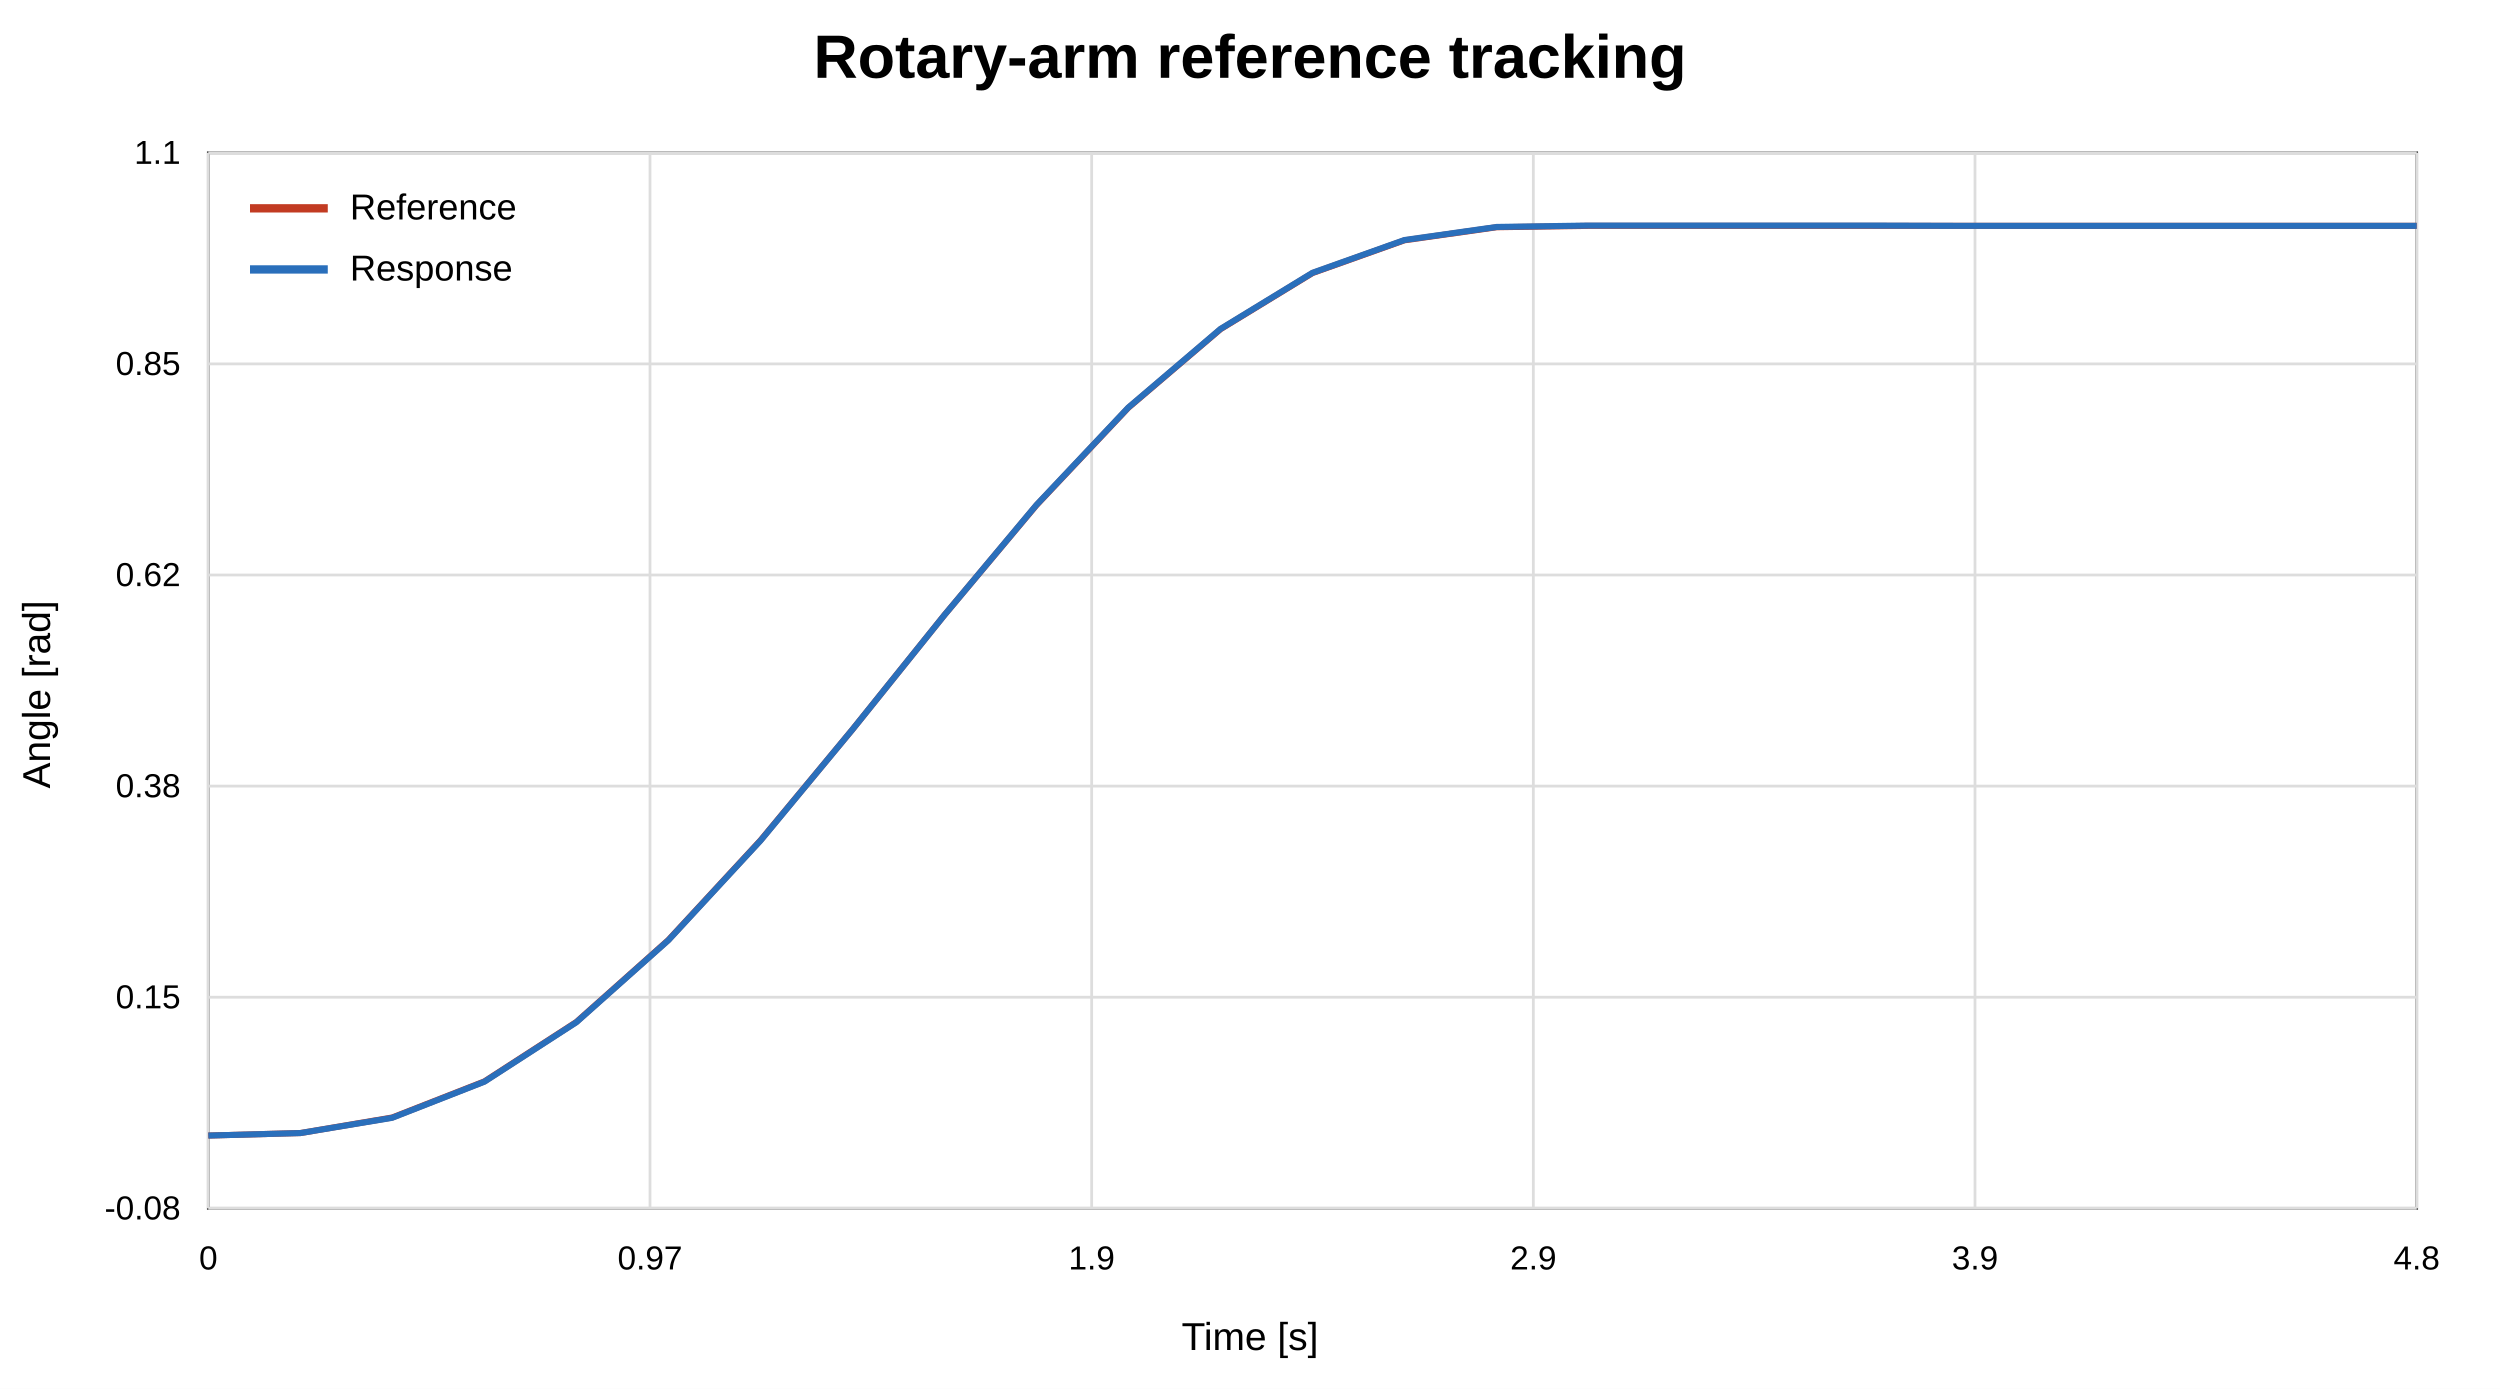
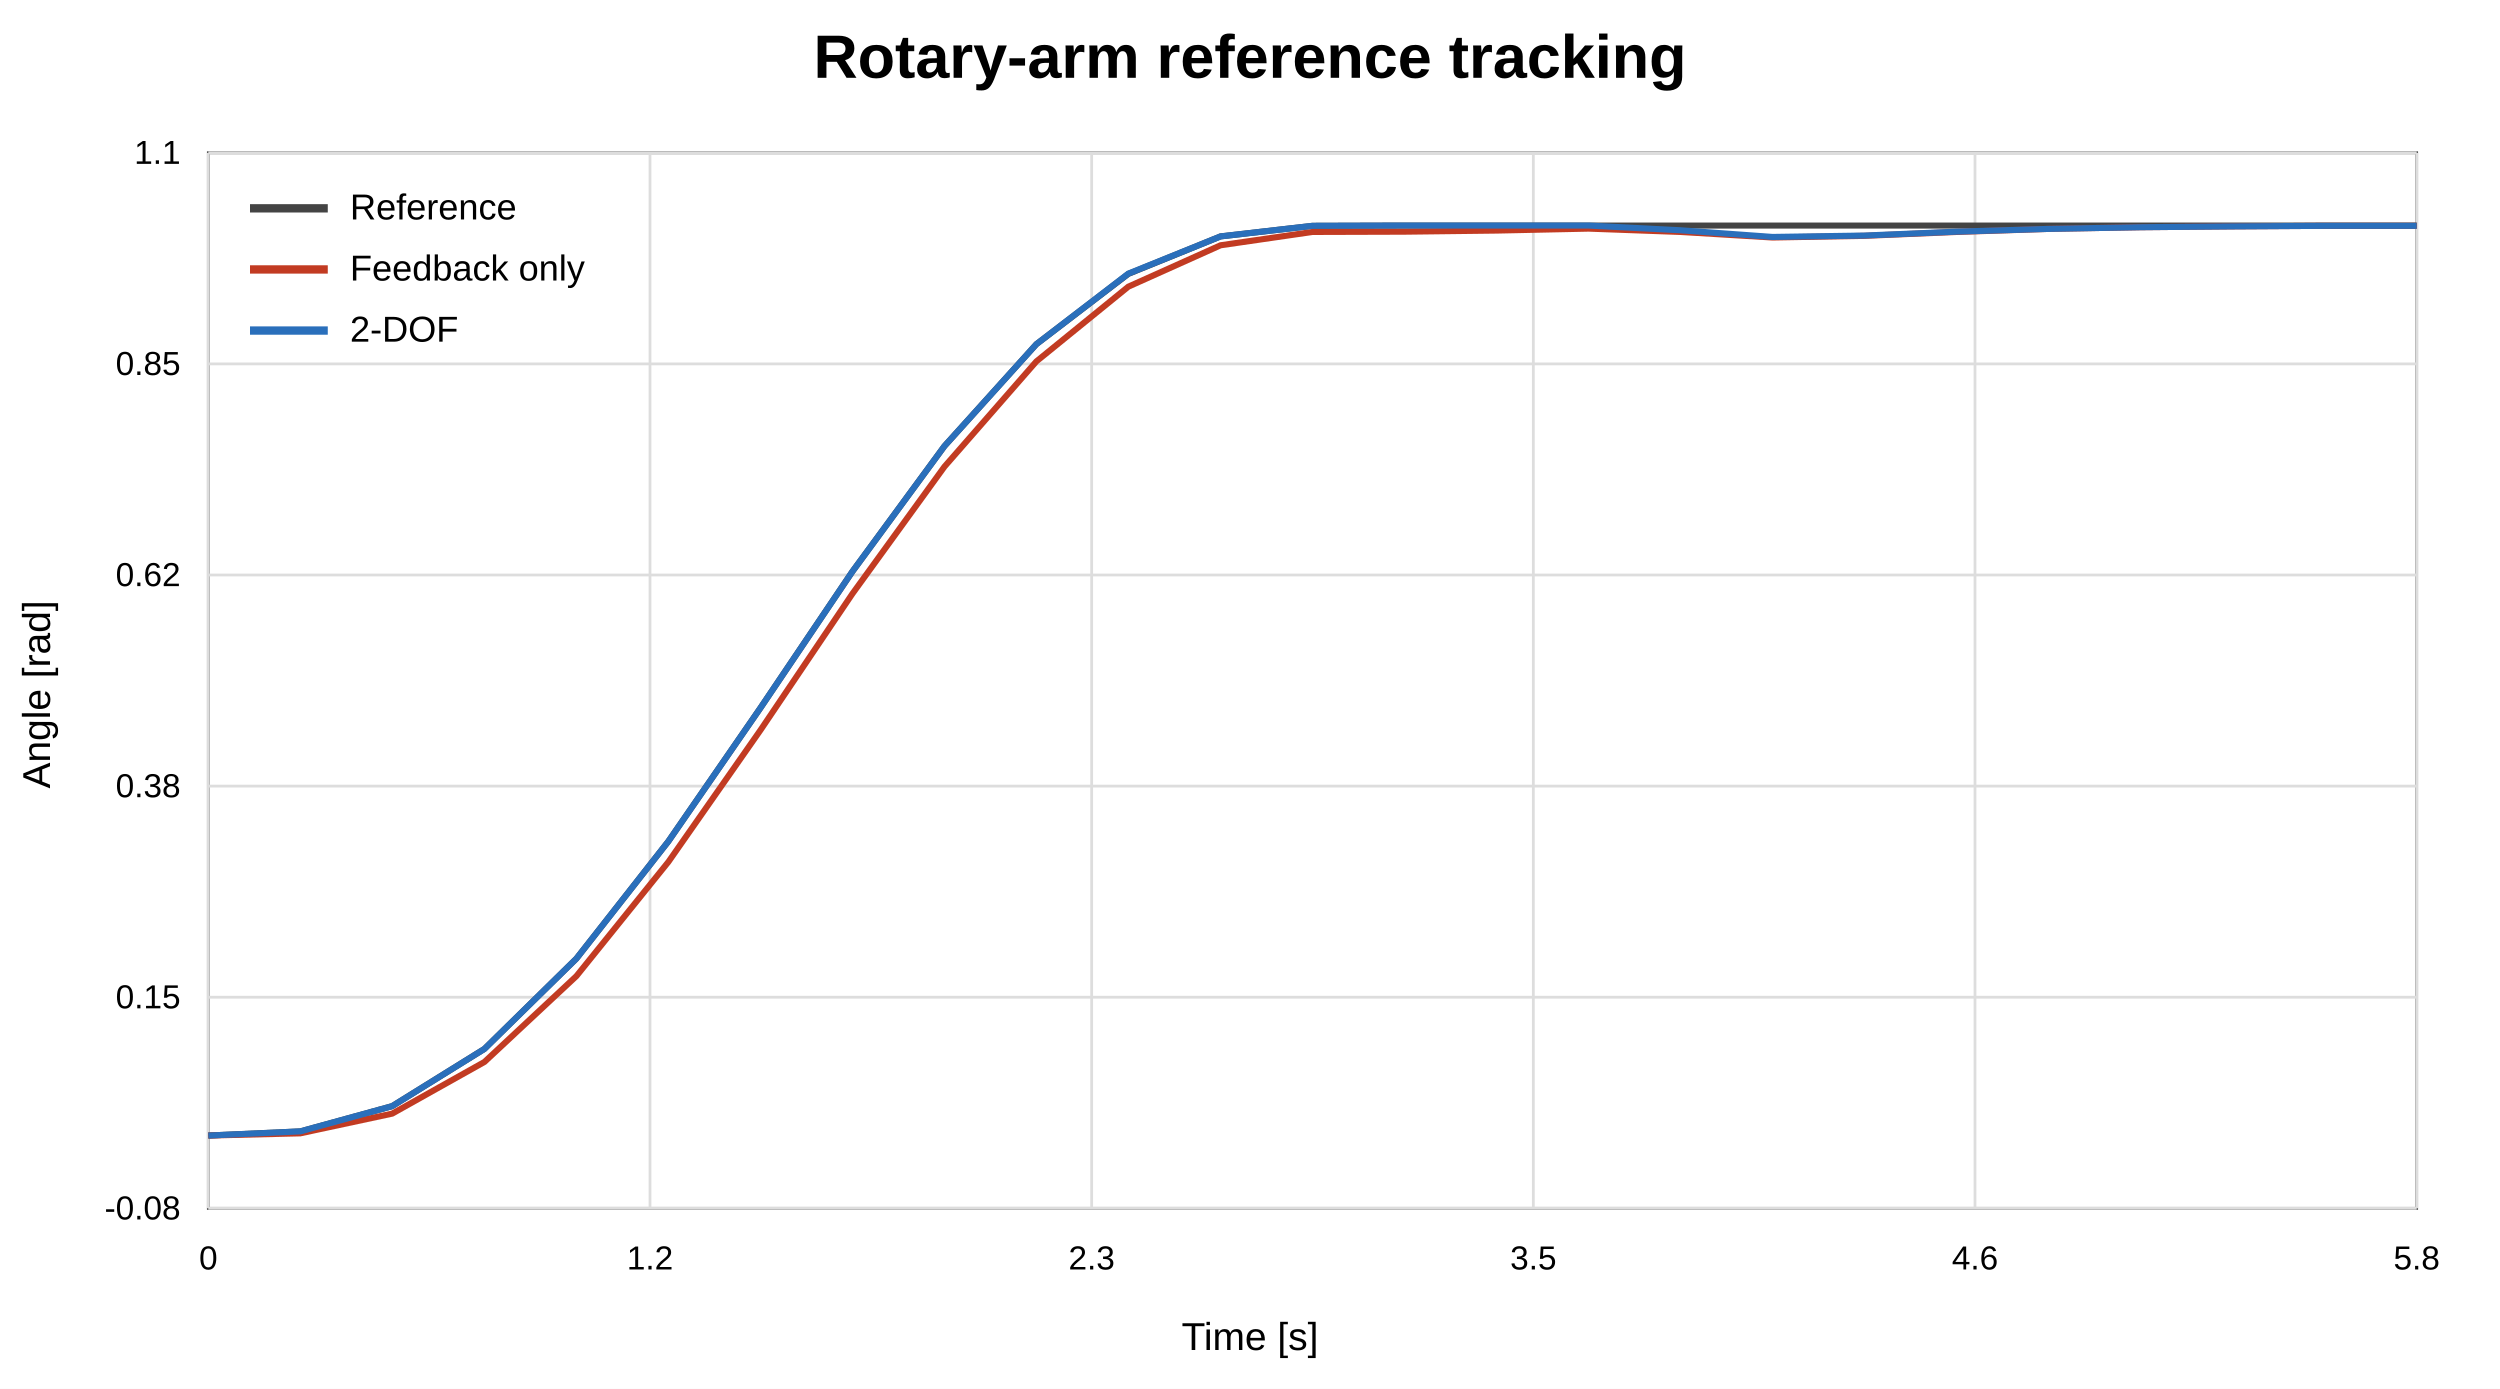
<svg xmlns="http://www.w3.org/2000/svg" viewBox="0 0 900 500" role="img">
  <rect width="100%" height="100%" fill="white" />
  <text x="450.0" y="28" text-anchor="middle" font-family="Arial" font-size="22" font-weight="bold">Rotary-arm reference tracking</text>
  <rect x="75" y="55" width="795" height="380" fill="none" stroke="#333" />
  <line x1="75.0" y1="55" x2="75.0" y2="435" stroke="#ddd" />
  <line x1="75" y1="55.0" x2="870" y2="55.0" stroke="#ddd" />
  <text x="75.0" y="457" text-anchor="middle" font-family="Arial" font-size="12">0</text>
  <text x="65" y="59.0" text-anchor="end" font-family="Arial" font-size="12">1.1</text>
  <line x1="234.0" y1="55" x2="234.0" y2="435" stroke="#ddd" />
  <line x1="75" y1="131.0" x2="870" y2="131.0" stroke="#ddd" />
-   <text x="234.0" y="457" text-anchor="middle" font-family="Arial" font-size="12">0.97</text>
+   <text x="234.0" y="457" text-anchor="middle" font-family="Arial" font-size="12">1.2</text>
  <text x="65" y="135.0" text-anchor="end" font-family="Arial" font-size="12">0.85</text>
  <line x1="393.0" y1="55" x2="393.0" y2="435" stroke="#ddd" />
  <line x1="75" y1="207.0" x2="870" y2="207.0" stroke="#ddd" />
-   <text x="393.0" y="457" text-anchor="middle" font-family="Arial" font-size="12">1.9</text>
+   <text x="393.0" y="457" text-anchor="middle" font-family="Arial" font-size="12">2.3</text>
  <text x="65" y="211.0" text-anchor="end" font-family="Arial" font-size="12">0.62</text>
  <line x1="552.0" y1="55" x2="552.0" y2="435" stroke="#ddd" />
  <line x1="75" y1="283.0" x2="870" y2="283.0" stroke="#ddd" />
-   <text x="552.0" y="457" text-anchor="middle" font-family="Arial" font-size="12">2.9</text>
+   <text x="552.0" y="457" text-anchor="middle" font-family="Arial" font-size="12">3.5</text>
  <text x="65" y="287.0" text-anchor="end" font-family="Arial" font-size="12">0.38</text>
  <line x1="711.0" y1="55" x2="711.0" y2="435" stroke="#ddd" />
  <line x1="75" y1="359.0" x2="870" y2="359.0" stroke="#ddd" />
-   <text x="711.0" y="457" text-anchor="middle" font-family="Arial" font-size="12">3.9</text>
+   <text x="711.0" y="457" text-anchor="middle" font-family="Arial" font-size="12">4.6</text>
  <text x="65" y="363.0" text-anchor="end" font-family="Arial" font-size="12">0.15</text>
  <line x1="870.0" y1="55" x2="870.0" y2="435" stroke="#ddd" />
  <line x1="75" y1="435.0" x2="870" y2="435.0" stroke="#ddd" />
-   <text x="870.0" y="457" text-anchor="middle" font-family="Arial" font-size="12">4.8</text>
+   <text x="870.0" y="457" text-anchor="middle" font-family="Arial" font-size="12">5.8</text>
  <text x="65" y="439.0" text-anchor="end" font-family="Arial" font-size="12">-0.08</text>
-   <polyline points="75.0,408.8 108.1,407.9 141.2,402.3 174.4,389.3 207.5,367.9 240.6,338.4 273.8,302.5 306.9,262.6 340.0,221.4 373.1,181.9 406.2,146.8 439.4,118.5 472.5,98.3 505.6,86.5 538.8,81.8 571.9,81.3 605.0,81.3 638.1,81.3 671.2,81.3 704.4,81.3 737.5,81.3 770.6,81.3 803.8,81.3 836.9,81.3 870.0,81.3" fill="none" stroke="#c23b22" stroke-width="2.2" />
-   <polyline points="75.0,408.8 108.1,407.9 141.2,402.4 174.4,389.4 207.5,368.0 240.6,338.5 273.8,302.6 306.9,262.6 340.0,221.4 373.1,181.8 406.2,146.7 439.4,118.4 472.5,98.2 505.6,86.4 538.8,81.7 571.9,81.2 605.0,81.2 638.1,81.2 671.2,81.2 704.4,81.3 737.5,81.3 770.6,81.3 803.8,81.3 836.9,81.3 870.0,81.3" fill="none" stroke="#2a6fbb" stroke-width="2.2" />
+   <polyline points="75.0,408.8 108.1,407.3 141.2,398.2 174.4,377.6 207.5,345.1 240.6,302.9 273.8,254.8 306.9,205.7 340.0,160.6 373.1,123.9 406.2,98.6 439.4,85.1 472.5,81.3 505.6,81.2 538.8,81.2 571.9,81.2 605.0,81.2 638.1,81.2 671.2,81.2 704.4,81.2 737.5,81.2 770.6,81.2 803.8,81.2 836.9,81.2 870.0,81.2" fill="none" stroke="#444444" stroke-width="2.2" />
+   <polyline points="75.0,408.8 108.1,408.0 141.2,400.9 174.4,382.3 207.5,351.4 240.6,310.3 273.8,262.8 306.9,213.7 340.0,168.0 373.1,130.1 406.2,103.2 439.4,88.3 472.5,83.5 505.6,83.4 538.8,83.0 571.9,82.3 605.0,83.5 638.1,85.5 671.2,84.9 704.4,83.5 737.5,82.4 770.6,81.8 803.8,81.5 836.9,81.3 870.0,81.3" fill="none" stroke="#c23b22" stroke-width="2.2" />
+   <polyline points="75.0,408.8 108.1,407.3 141.2,398.2 174.4,377.6 207.5,345.1 240.6,302.9 273.8,254.8 306.9,205.7 340.0,160.6 373.1,123.9 406.2,98.5 439.4,85.1 472.5,81.3 505.6,81.2 538.8,81.2 571.9,81.2 605.0,82.9 638.1,85.3 671.2,84.8 704.4,83.4 737.5,82.4 770.6,81.8 803.8,81.5 836.9,81.3 870.0,81.3" fill="none" stroke="#2a6fbb" stroke-width="2.2" />
  <text x="450.0" y="486" text-anchor="middle" font-family="Arial" font-size="14">Time [s]</text>
  <text x="18" y="250.0" text-anchor="middle" transform="rotate(-90 18 250.0)" font-family="Arial" font-size="14">Angle [rad]</text>
-   <line x1="90" y1="75" x2="118" y2="75" stroke="#c23b22" stroke-width="3" />
+   <line x1="90" y1="75" x2="118" y2="75" stroke="#444444" stroke-width="3" />
  <text x="126" y="79" font-family="Arial" font-size="13">Reference</text>
-   <line x1="90" y1="97" x2="118" y2="97" stroke="#2a6fbb" stroke-width="3" />
-   <text x="126" y="101" font-family="Arial" font-size="13">Response</text>
+   <line x1="90" y1="97" x2="118" y2="97" stroke="#c23b22" stroke-width="3" />
+   <text x="126" y="101" font-family="Arial" font-size="13">Feedback only</text>
+   <line x1="90" y1="119" x2="118" y2="119" stroke="#2a6fbb" stroke-width="3" />
+   <text x="126" y="123" font-family="Arial" font-size="13">2-DOF</text>
</svg>
